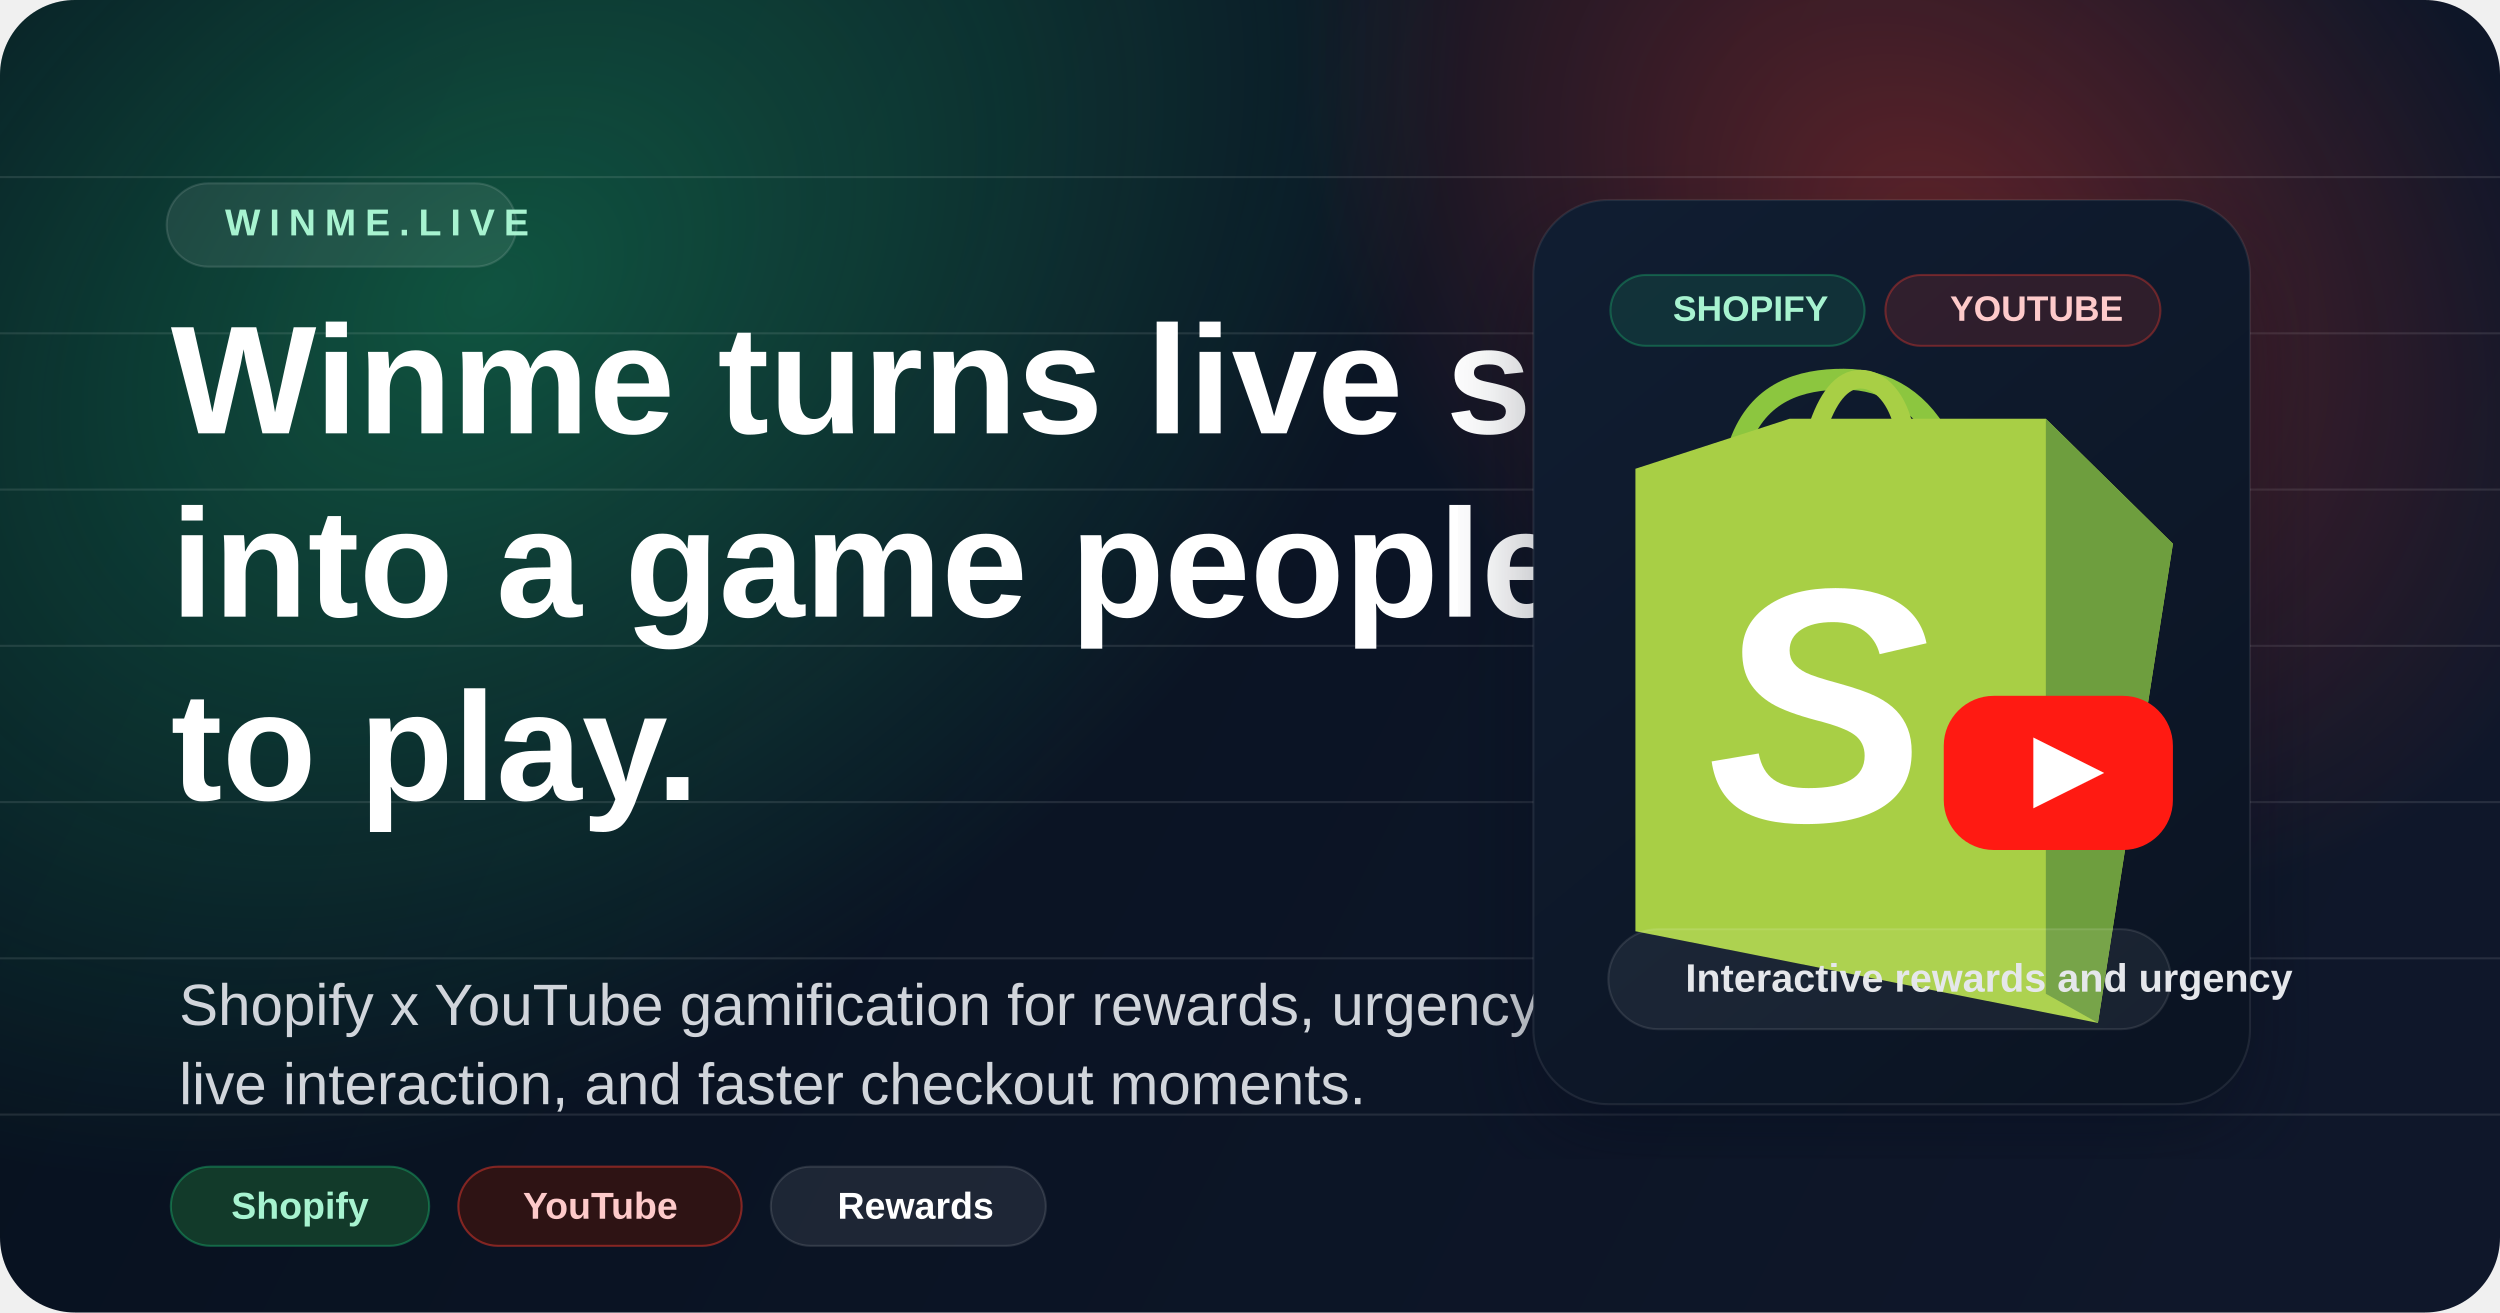
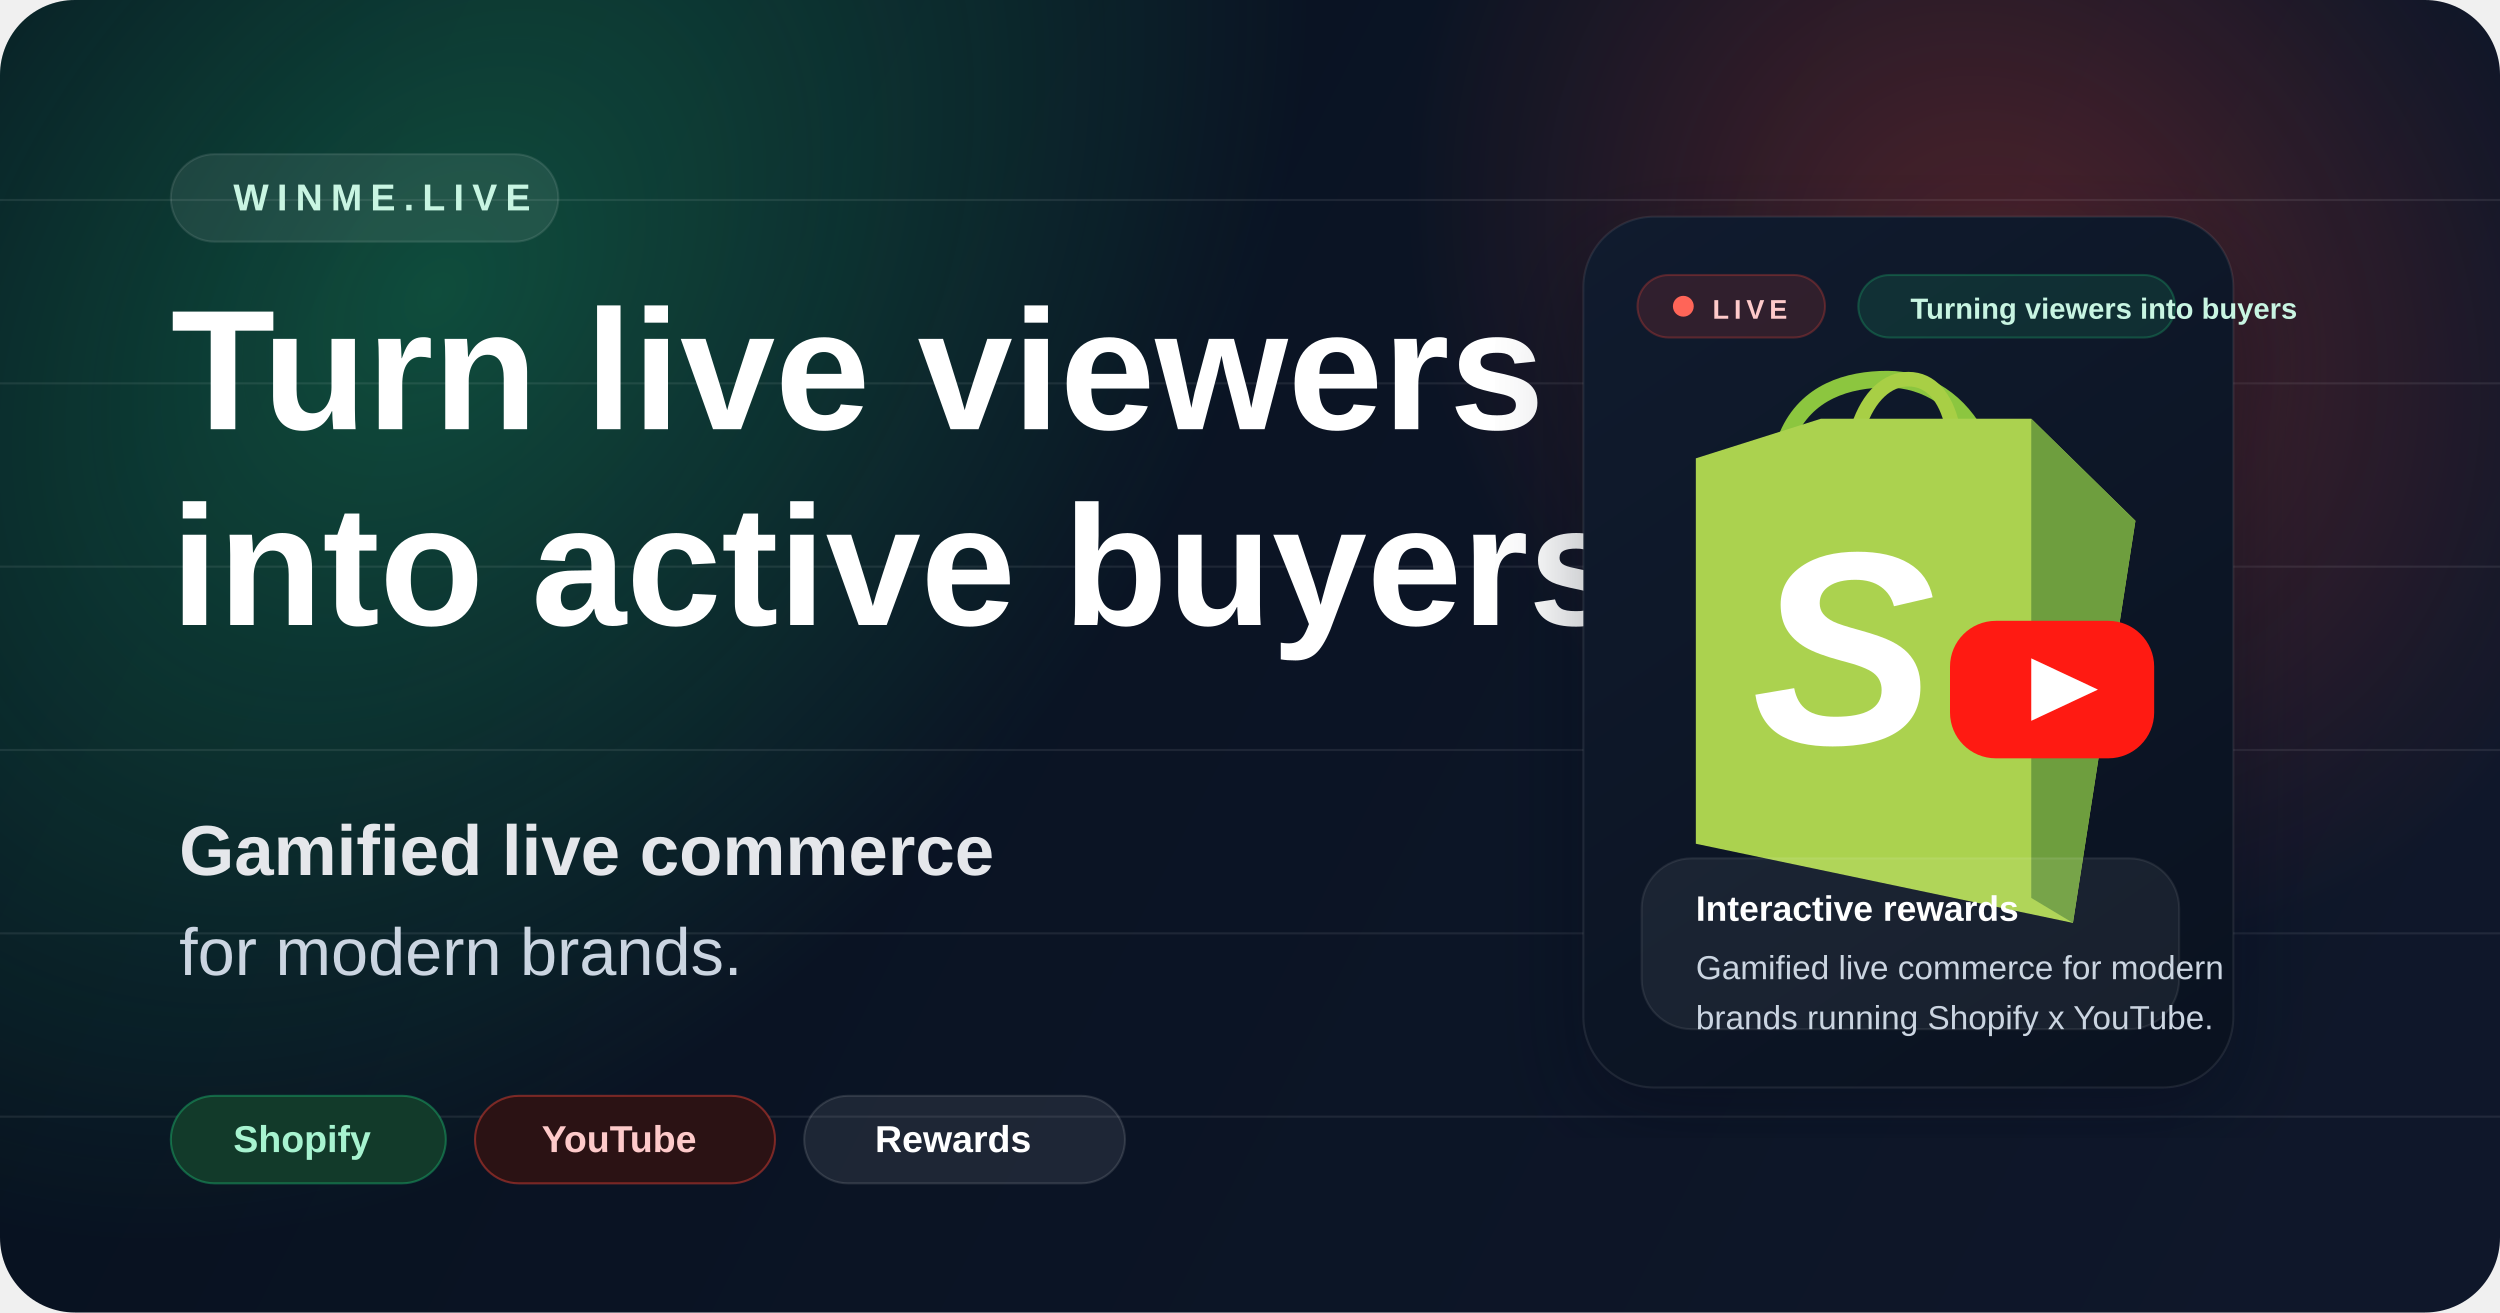
<svg xmlns="http://www.w3.org/2000/svg" width="1200" height="630" viewBox="0 0 1200 630" fill="none">
  <defs>
-     <linearGradient id="bg" x1="96" y1="70" x2="1098" y2="582" gradientUnits="userSpaceOnUse">
+     <linearGradient id="bg" x1="86" y1="58" x2="1128" y2="590" gradientUnits="userSpaceOnUse">
      <stop stop-color="#07111F" />
      <stop offset="1" stop-color="#0F172A" />
    </linearGradient>
-     <radialGradient id="glowA" cx="0" cy="0" r="1" gradientUnits="userSpaceOnUse" gradientTransform="translate(235 143) rotate(53.4) scale(365 515)">
-       <stop stop-color="#1DBF73" stop-opacity="0.38" />
+     <radialGradient id="glowGreen" cx="0" cy="0" r="1" gradientUnits="userSpaceOnUse" gradientTransform="translate(207 143) rotate(38.6) scale(357 507)">
+       <stop stop-color="#1DBF73" stop-opacity="0.34" />
      <stop offset="1" stop-color="#1DBF73" stop-opacity="0" />
    </radialGradient>
-     <radialGradient id="glowB" cx="0" cy="0" r="1" gradientUnits="userSpaceOnUse" gradientTransform="translate(932 118) rotate(135.1) scale(262 356)">
-       <stop stop-color="#FF3D2E" stop-opacity="0.34" />
-       <stop offset="1" stop-color="#FF3D2E" stop-opacity="0" />
+     <radialGradient id="glowRed" cx="0" cy="0" r="1" gradientUnits="userSpaceOnUse" gradientTransform="translate(966 148) rotate(143) scale(270 327)">
+       <stop stop-color="#FF4636" stop-opacity="0.28" />
+       <stop offset="1" stop-color="#FF4636" stop-opacity="0" />
    </radialGradient>
-     <linearGradient id="panel" x1="748" y1="118" x2="1055" y2="491" gradientUnits="userSpaceOnUse">
-       <stop stop-color="#101D31" />
-       <stop offset="1" stop-color="#0B1423" />
+     <linearGradient id="card" x1="764" y1="104" x2="1047" y2="514" gradientUnits="userSpaceOnUse">
+       <stop stop-color="#101B2E" />
+       <stop offset="1" stop-color="#0A1220" />
    </linearGradient>
-     <linearGradient id="bagFront" x1="777" y1="183" x2="928" y2="518" gradientUnits="userSpaceOnUse">
-       <stop stop-color="#A8CF45" />
+     <linearGradient id="bagFront" x1="833" y1="199" x2="955" y2="439" gradientUnits="userSpaceOnUse">
+       <stop stop-color="#ABD24F" />
      <stop offset="1" stop-color="#95BF47" />
    </linearGradient>
-     <linearGradient id="bagSide" x1="929" y1="205" x2="1014" y2="505" gradientUnits="userSpaceOnUse">
+     <linearGradient id="bagSide" x1="953" y1="204" x2="1024" y2="434" gradientUnits="userSpaceOnUse">
      <stop stop-color="#6E9E3E" />
      <stop offset="1" stop-color="#5D8B2F" />
    </linearGradient>
-     <filter id="shadow" x="700" y="70" width="408" height="486" filterUnits="userSpaceOnUse" color-interpolation-filters="sRGB">
+     <filter id="panelShadow" x="718" y="84" width="396" height="462" filterUnits="userSpaceOnUse" color-interpolation-filters="sRGB">
      <feFlood flood-opacity="0" result="BackgroundImageFix" />
      <feColorMatrix in="SourceAlpha" type="matrix" values="0 0 0 0 0 0 0 0 0 0 0 0 0 0 0 0 0 0 127 0" result="hardAlpha" />
-       <feOffset dy="24" />
+       <feOffset dy="18" />
      <feGaussianBlur stdDeviation="22" />
-       <feColorMatrix type="matrix" values="0 0 0 0 0.02 0 0 0 0 0.047 0 0 0 0 0.11 0 0 0 0.36 0" />
+       <feColorMatrix type="matrix" values="0 0 0 0 0.012 0 0 0 0 0.039 0 0 0 0 0.094 0 0 0 0.36 0" />
      <feBlend mode="normal" in2="BackgroundImageFix" result="effect1_dropShadow_1_2" />
      <feBlend mode="normal" in="SourceGraphic" in2="effect1_dropShadow_1_2" result="shape" />
    </filter>
  </defs>
  <rect width="1200" height="630" rx="36" fill="url(#bg)" />
-   <rect width="1200" height="630" rx="36" fill="url(#glowA)" />
-   <rect width="1200" height="630" rx="36" fill="url(#glowB)" />
-   <g opacity="0.1">
-     <path d="M0 85H1200" stroke="white" />
-     <path d="M0 160H1200" stroke="white" />
-     <path d="M0 235H1200" stroke="white" />
-     <path d="M0 310H1200" stroke="white" />
-     <path d="M0 385H1200" stroke="white" />
-     <path d="M0 460H1200" stroke="white" />
-     <path d="M0 535H1200" stroke="white" />
+   <rect width="1200" height="630" rx="36" fill="url(#glowGreen)" />
+   <rect width="1200" height="630" rx="36" fill="url(#glowRed)" />
+   <g opacity="0.08">
+     <path d="M0 96H1200" stroke="white" />
+     <path d="M0 184H1200" stroke="white" />
+     <path d="M0 272H1200" stroke="white" />
+     <path d="M0 360H1200" stroke="white" />
+     <path d="M0 448H1200" stroke="white" />
+     <path d="M0 536H1200" stroke="white" />
  </g>
-   <rect x="80" y="88" width="168" height="40" rx="20" fill="white" fill-opacity="0.08" stroke="white" stroke-opacity="0.12" />
-   <text x="108" y="113" fill="#A7F3D0" font-family="Poppins, Arial, sans-serif" font-size="18" font-weight="700" letter-spacing="0.24em">WINME.LIVE</text>
-   <text x="82" y="208" fill="white" font-family="Poppins, Arial, sans-serif" font-size="74" font-weight="800">
-     <tspan x="82" dy="0">Winme turns live shopping</tspan>
-     <tspan x="82" dy="88">into a game people want</tspan>
-     <tspan x="82" dy="88">to play.</tspan>
+   <rect x="82" y="74" width="186" height="42" rx="21" fill="white" fill-opacity="0.08" stroke="white" stroke-opacity="0.1" />
+   <text x="112" y="101" fill="#C8F5E2" font-family="Poppins, Arial, sans-serif" font-size="18" font-weight="700" letter-spacing="0.22em">WINME.LIVE</text>
+   <text x="82" y="206" fill="white" font-family="Poppins, Arial, sans-serif" font-size="82" font-weight="800">
+     <tspan x="82" dy="0">Turn live viewers</tspan>
+     <tspan x="82" dy="94">into active buyers.</tspan>
  </text>
-   <text x="86" y="492" fill="#D1D5DB" font-family="Poppins, Arial, sans-serif" font-size="28" font-weight="500">
-     Shopify x YouTube gamification for rewards, urgency,
+   <text x="86" y="420" fill="#E5E7EB" font-family="Poppins, Arial, sans-serif" font-size="34" font-weight="600">
+     Gamified live commerce
  </text>
-   <text x="86" y="530" fill="#D1D5DB" font-family="Poppins, Arial, sans-serif" font-size="28" font-weight="500">
-     live interaction, and faster checkout moments.
+   <text x="86" y="468" fill="#CBD5E1" font-family="Poppins, Arial, sans-serif" font-size="32" font-weight="500">
+     for modern brands.
  </text>
  <g>
-     <rect x="82" y="560" width="124" height="38" rx="19" fill="#123A2A" stroke="#1DBF73" stroke-opacity="0.4" />
-     <text x="111" y="585" fill="#A7F3D0" font-family="Poppins, Arial, sans-serif" font-size="18" font-weight="600">Shopify</text>
-     <rect x="220" y="560" width="136" height="38" rx="19" fill="#2E1314" stroke="#FF3D2E" stroke-opacity="0.45" />
-     <text x="251" y="585" fill="#FECACA" font-family="Poppins, Arial, sans-serif" font-size="18" font-weight="600">YouTube</text>
-     <rect x="370" y="560" width="132" height="38" rx="19" fill="white" fill-opacity="0.08" stroke="white" stroke-opacity="0.12" />
-     <text x="402" y="585" fill="white" font-family="Poppins, Arial, sans-serif" font-size="18" font-weight="600">Rewards</text>
+     <rect x="82" y="526" width="132" height="42" rx="21" fill="#123A2A" stroke="#1DBF73" stroke-opacity="0.42" />
+     <text x="112" y="553" fill="#A7F3D0" font-family="Poppins, Arial, sans-serif" font-size="18" font-weight="600">Shopify</text>
+     <rect x="228" y="526" width="144" height="42" rx="21" fill="#2B1214" stroke="#FF4636" stroke-opacity="0.42" />
+     <text x="260" y="553" fill="#FECACA" font-family="Poppins, Arial, sans-serif" font-size="18" font-weight="600">YouTube</text>
+     <rect x="386" y="526" width="154" height="42" rx="21" fill="white" fill-opacity="0.08" stroke="white" stroke-opacity="0.12" />
+     <text x="420" y="553" fill="white" font-family="Poppins, Arial, sans-serif" font-size="18" font-weight="600">Rewards</text>
  </g>
-   <g filter="url(#shadow)">
-     <rect x="736" y="96" width="344" height="434" rx="36" fill="url(#panel)" stroke="white" stroke-opacity="0.08" />
-     <rect x="773" y="132" width="122" height="34" rx="17" fill="#1DBF73" fill-opacity="0.14" stroke="#1DBF73" stroke-opacity="0.34" />
-     <text x="803" y="154" fill="#A7F3D0" font-family="Poppins, Arial, sans-serif" font-size="17" font-weight="700">SHOPIFY</text>
-     <rect x="905" y="132" width="132" height="34" rx="17" fill="#FF3D2E" fill-opacity="0.14" stroke="#FF3D2E" stroke-opacity="0.34" />
-     <text x="936" y="154" fill="#FECACA" font-family="Poppins, Arial, sans-serif" font-size="17" font-weight="700">YOUTUBE</text>
-     <g transform="translate(785 182)">
-       <path d="M50 31C59 6 79 0 100 0c21 0 38 11 48 32" stroke="#8CC63F" stroke-width="10" stroke-linecap="round" />
-       <path d="M87 25c5-16 12-25 21-25 10 0 18 10 21 24" stroke="#A8CF45" stroke-width="9" stroke-linecap="round" />
-       <path d="m0 43 74-24h123l61 60-36 230L0 265 0 43Z" fill="url(#bagFront)" />
-       <path d="m197 19 61 60-36 230-25-14V19Z" fill="url(#bagSide)" />
-       <text x="88" y="212" fill="white" font-family="Poppins, Arial, sans-serif" font-size="160" font-style="italic" font-weight="900" text-anchor="middle">S</text>
+   <g filter="url(#panelShadow)">
+     <rect x="760" y="104" width="312" height="418" rx="34" fill="url(#card)" stroke="white" stroke-opacity="0.08" />
+     <rect x="786" y="132" width="90" height="30" rx="15" fill="#FF4636" fill-opacity="0.14" stroke="#FF4636" stroke-opacity="0.26" />
+     <circle cx="808" cy="147" r="5" fill="#FF6558" />
+     <text x="822" y="153" fill="#FECACA" font-family="Poppins, Arial, sans-serif" font-size="13" font-weight="700" letter-spacing="0.18em">LIVE</text>
+     <rect x="892" y="132" width="152" height="30" rx="15" fill="#1DBF73" fill-opacity="0.14" stroke="#1DBF73" stroke-opacity="0.28" />
+     <text x="917" y="153" fill="#C8F5E2" font-family="Poppins, Arial, sans-serif" font-size="14" font-weight="700">Turning viewers into buyers</text>
+     <g transform="translate(814 182)">
+       <path d="M44 27C53 6 73 0 92 0c19 0 35 11 44 29" stroke="#8CC63F" stroke-width="8" stroke-linecap="round" />
+       <path d="M78 23C83 8 92 0 102 0c11 0 18 9 21 22" stroke="#A8CF45" stroke-width="7" stroke-linecap="round" />
+       <path d="m0 38 60-19h101l50 49-30 193L0 223V38Z" fill="url(#bagFront)" />
+       <path d="m161 19 50 49-30 193-20-12V19Z" fill="url(#bagSide)" />
+       <text x="71" y="175" fill="white" font-family="Poppins, Arial, sans-serif" font-size="132" font-style="italic" font-weight="900" text-anchor="middle">S</text>
    </g>
-     <g transform="translate(933 334)">
-       <rect width="110" height="74" rx="24" fill="#FF1A12" />
-       <path d="M43 20 77 37 43 54Z" fill="white" />
+     <g transform="translate(936 298)">
+       <rect width="98" height="66" rx="22" fill="#FF1A12" />
+       <path d="M39 18 71 33 39 48Z" fill="white" />
    </g>
-     <rect x="772" y="446" width="270" height="48" rx="24" fill="white" fill-opacity="0.06" stroke="white" stroke-opacity="0.1" />
-     <text x="809" y="476" fill="#E5E7EB" font-family="Poppins, Arial, sans-serif" font-size="19" font-weight="600">Interactive rewards and urgency</text>
+     <rect x="788" y="412" width="258" height="82" rx="24" fill="white" fill-opacity="0.06" stroke="white" stroke-opacity="0.08" />
+     <text x="814" y="442" fill="white" font-family="Poppins, Arial, sans-serif" font-size="17" font-weight="700">Interactive rewards</text>
+     <text x="814" y="470" fill="#CBD5E1" font-family="Poppins, Arial, sans-serif" font-size="16" font-weight="500">
+       Gamified live commerce for modern
+     </text>
+     <text x="814" y="494" fill="#CBD5E1" font-family="Poppins, Arial, sans-serif" font-size="16" font-weight="500">
+       brands running Shopify x YouTube.
+     </text>
  </g>
</svg>
